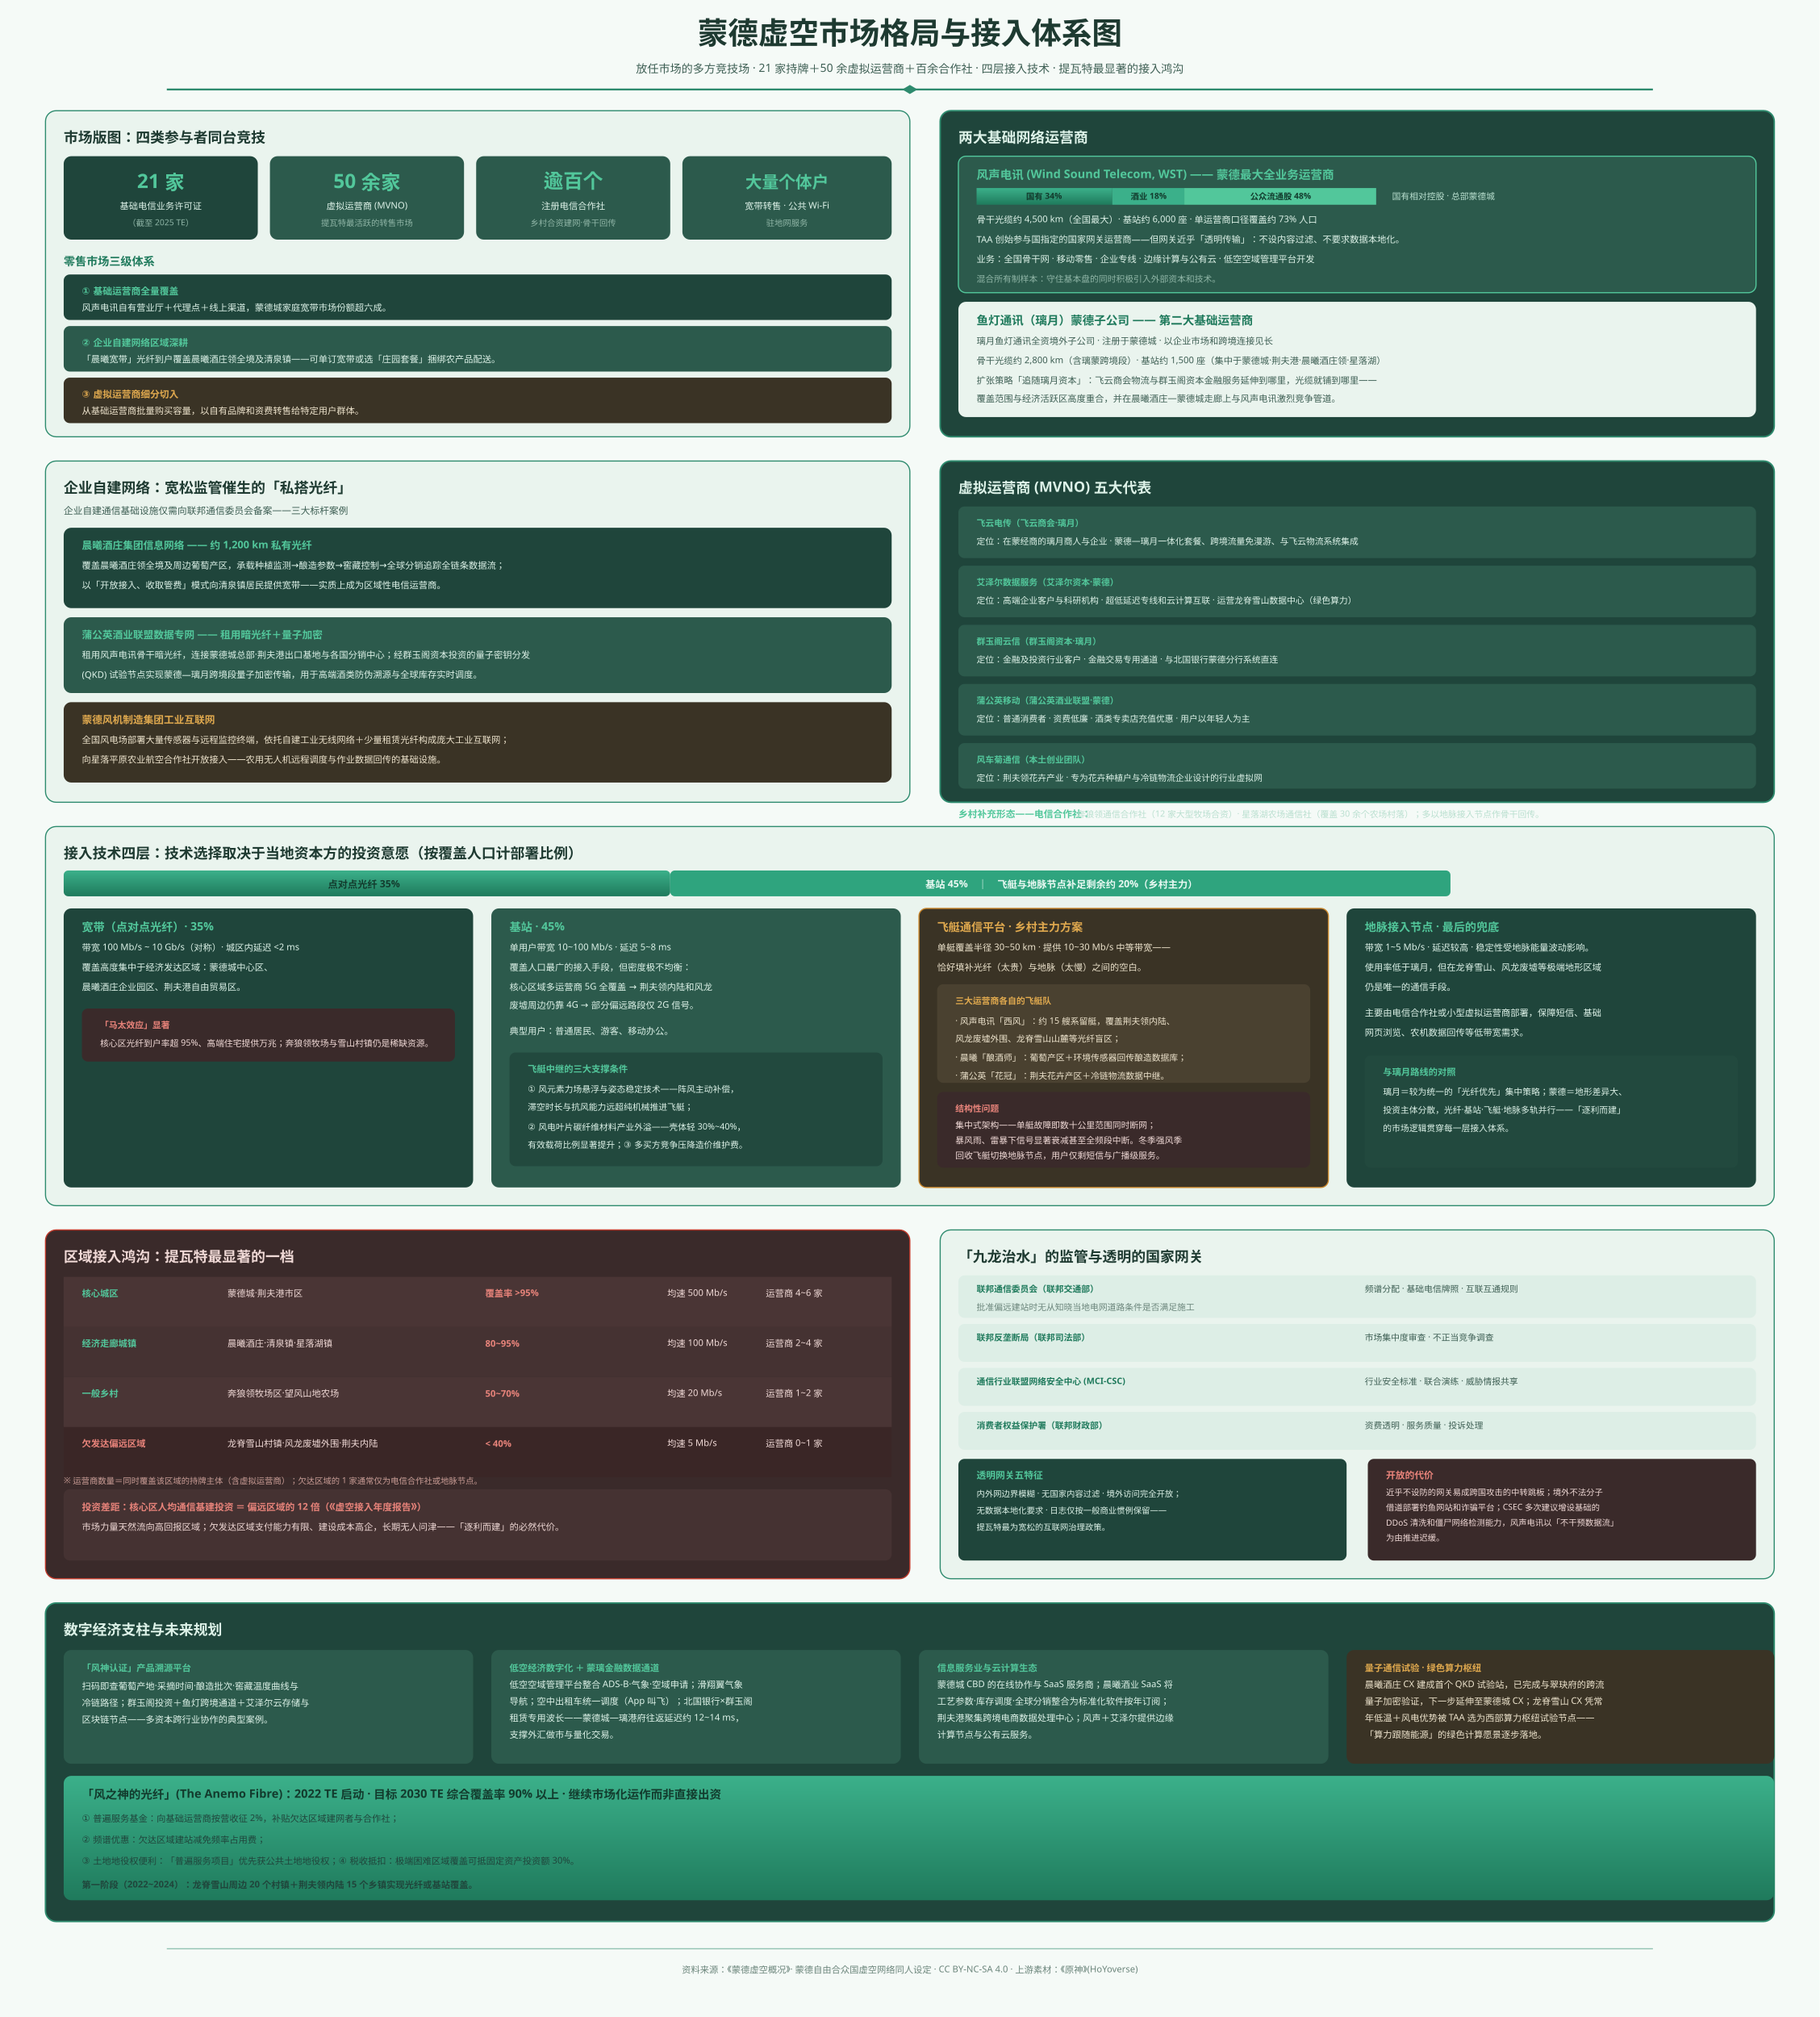
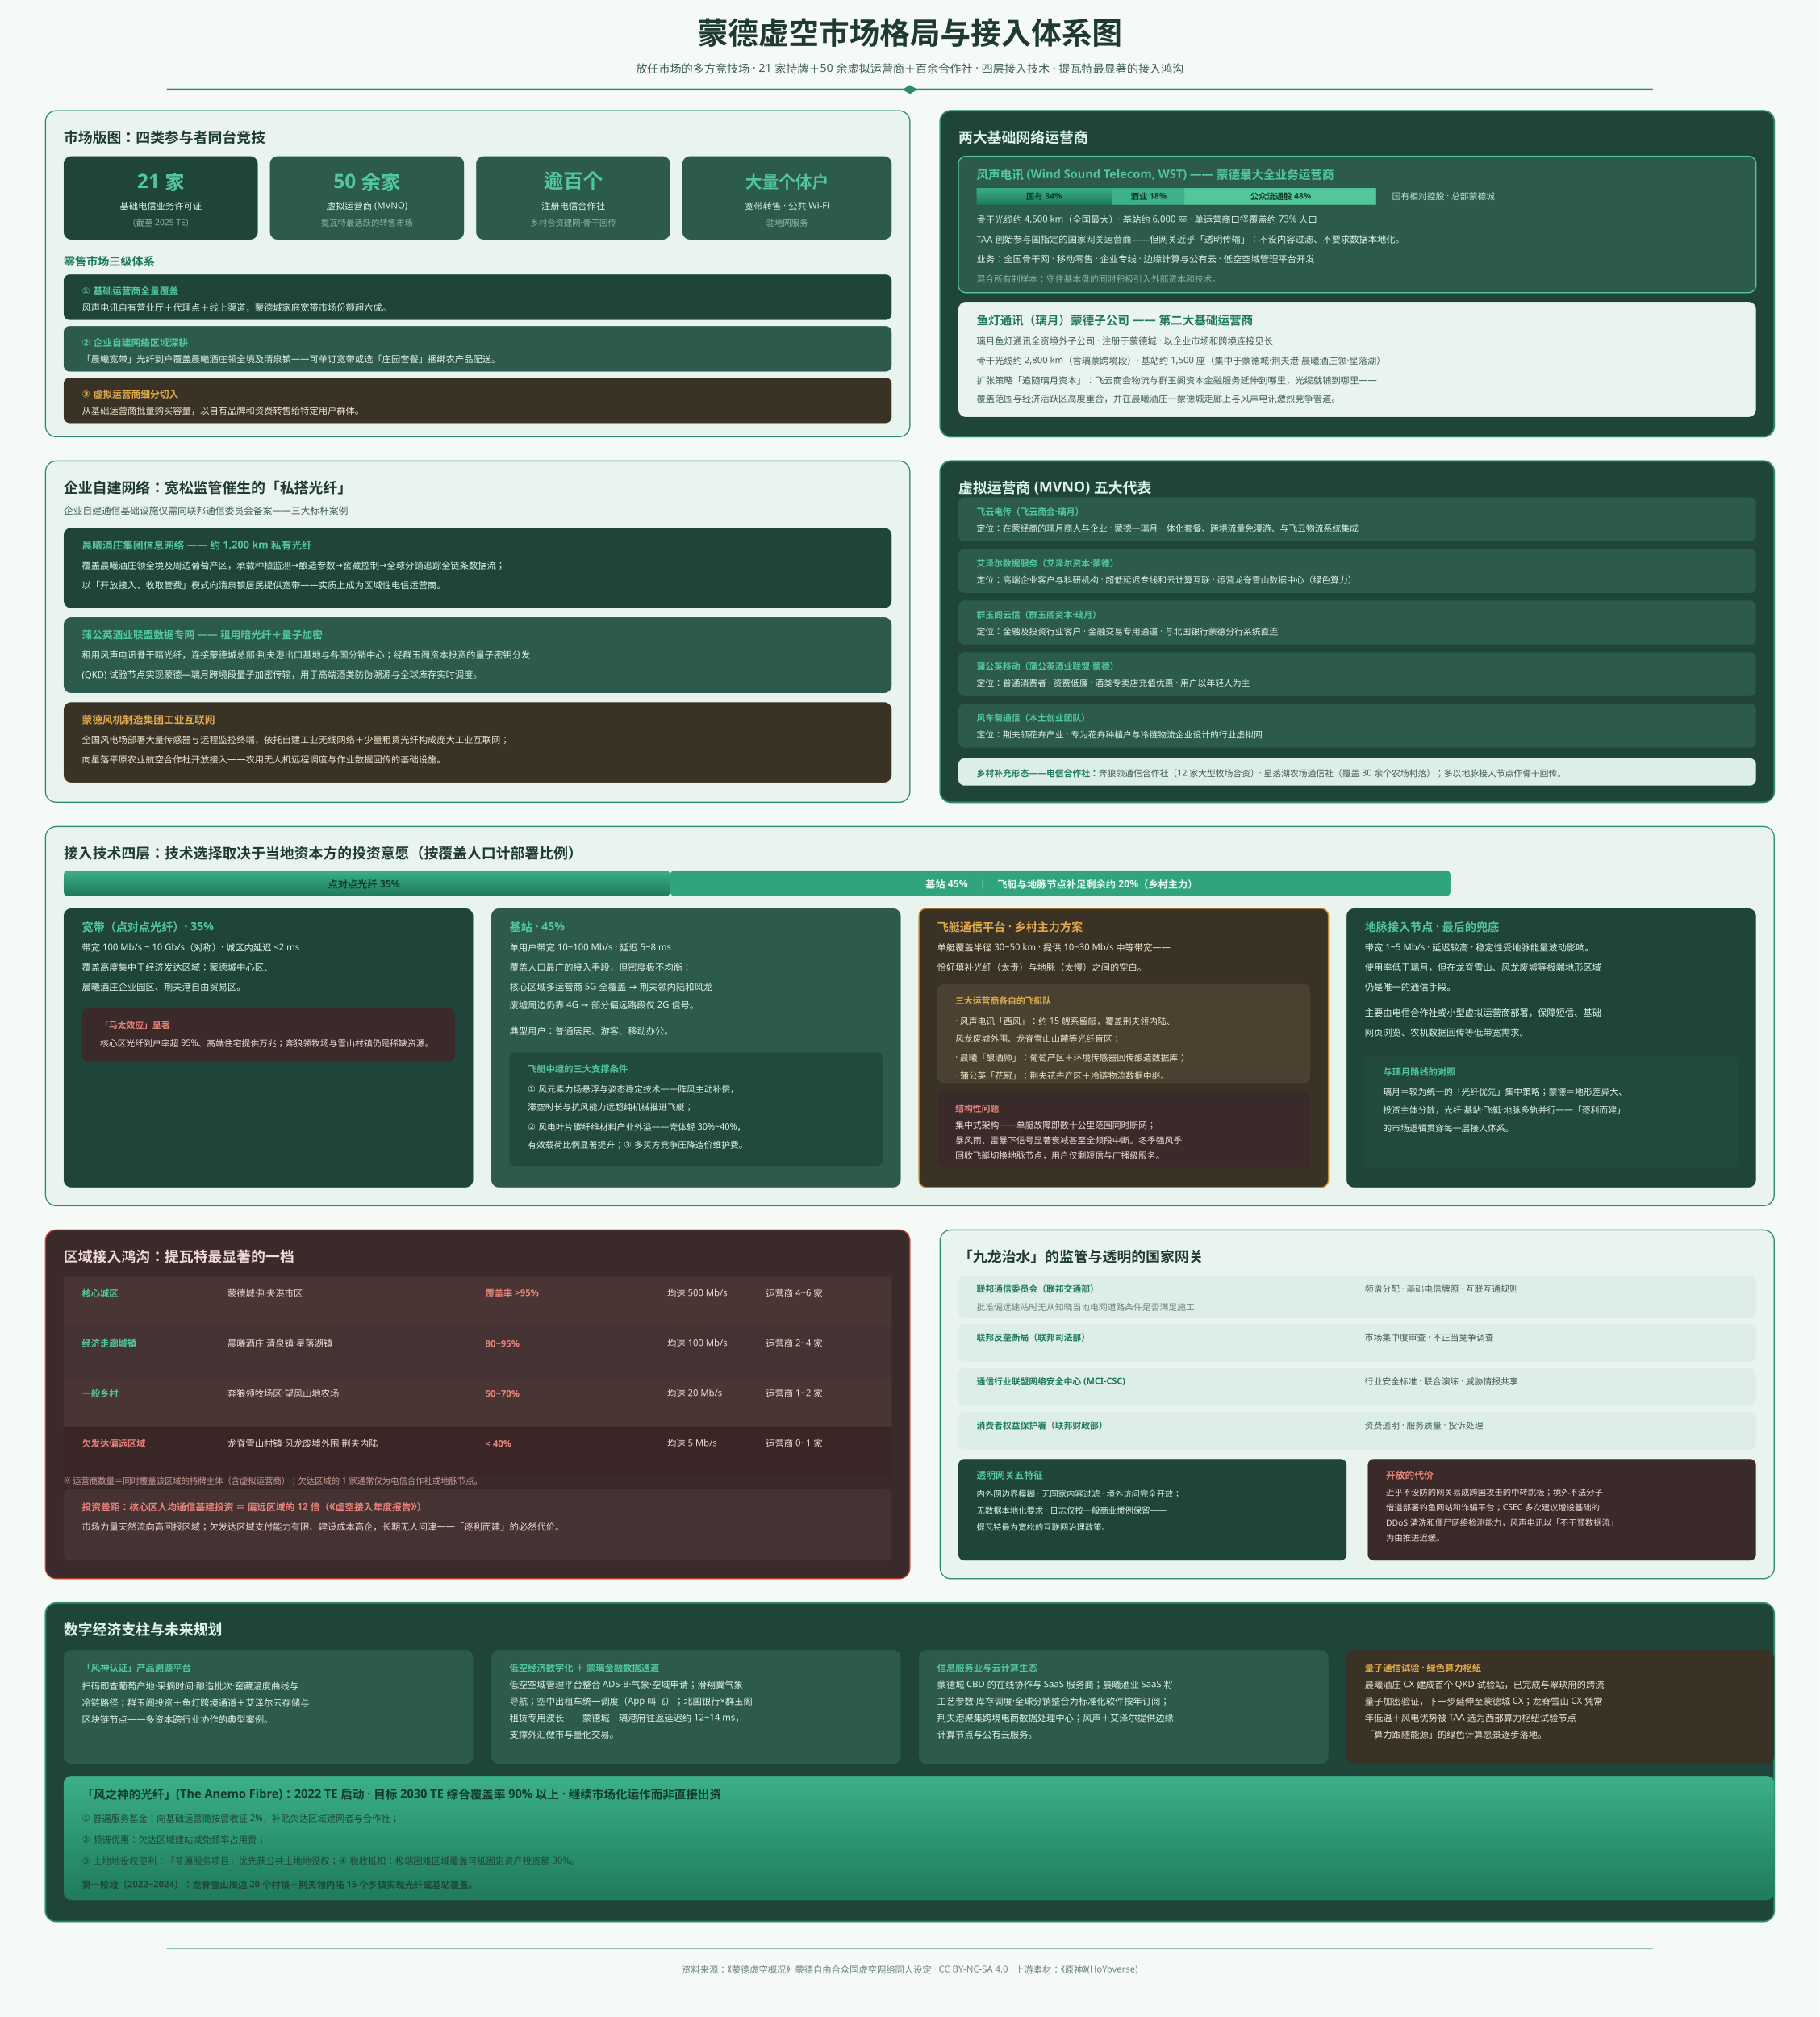
<svg xmlns="http://www.w3.org/2000/svg" viewBox="0 0 2400 2660" font-family="'Microsoft YaHei','PingFang SC','Noto Sans SC',sans-serif">
  <defs>
    <linearGradient id="anemoTop" x1="0" y1="0" x2="0" y2="1">
      <stop offset="0" stop-color="#3BB08A" />
      <stop offset="1" stop-color="#1F7A5C" />
    </linearGradient>
    <marker id="arrowAmber" viewBox="0 0 10 10" refX="9" refY="5" markerWidth="7" markerHeight="7" orient="auto-start-reverse">
      <path d="M 0 1 L 9 5 L 0 9 Z" fill="#C9862B" />
    </marker>
  </defs>
  <rect width="2400" height="2660" fill="#F5FAF7" />
  <text x="1200" y="58" text-anchor="middle" font-size="40" font-weight="700" fill="#1E3A31">蒙德虚空市场格局与接入体系图</text>
  <text x="1200" y="96" text-anchor="middle" font-size="15" fill="#3E5F54">放任市场的多方竞技场 · 21 家持牌＋50 余虚拟运营商＋百余合作社 · 四层接入技术 · 提瓦特最显著的接入鸿沟</text>
  <line x1="220" y1="118" x2="2180" y2="118" stroke="#2E8B6E" stroke-width="2.5" />
  <polygon points="1200,112 1210,118 1200,124 1190,118" fill="#2E8B6E" />
  <g>
    <rect x="60" y="146" width="1140" height="430" rx="14" fill="#EAF4EE" stroke="#2E8B6E" stroke-width="1.5" />
    <text x="84" y="188" font-size="19" font-weight="700" fill="#1E3A31">市场版图：四类参与者同台竞技</text>
    <rect x="84" y="206" width="256" height="110" rx="10" fill="#1F453B" />
    <text x="212" y="248" text-anchor="middle" font-size="26" font-weight="700" fill="#52C79B">21 家</text>
    <text x="212" y="276" text-anchor="middle" font-size="12" fill="#DDF2E8">基础电信业务许可证</text>
    <text x="212" y="298" text-anchor="middle" font-size="11" fill="#8FB5A6">（截至 2025 TE）</text>
    <rect x="356" y="206" width="256" height="110" rx="10" fill="#2C5A4C" />
    <text x="484" y="248" text-anchor="middle" font-size="26" font-weight="700" fill="#52C79B">50 余家</text>
    <text x="484" y="276" text-anchor="middle" font-size="12" fill="#DDF2E8">虚拟运营商 (MVNO)</text>
    <text x="484" y="298" text-anchor="middle" font-size="11" fill="#8FB5A6">提瓦特最活跃的转售市场</text>
    <rect x="628" y="206" width="256" height="110" rx="10" fill="#2C5A4C" />
    <text x="756" y="248" text-anchor="middle" font-size="26" font-weight="700" fill="#52C79B">逾百个</text>
    <text x="756" y="276" text-anchor="middle" font-size="12" fill="#DDF2E8">注册电信合作社</text>
    <text x="756" y="298" text-anchor="middle" font-size="11" fill="#8FB5A6">乡村合资建网·骨干回传</text>
    <rect x="900" y="206" width="276" height="110" rx="10" fill="#2C5A4C" />
    <text x="1038" y="248" text-anchor="middle" font-size="22" font-weight="700" fill="#52C79B">大量个体户</text>
    <text x="1038" y="276" text-anchor="middle" font-size="12" fill="#DDF2E8">宽带转售 · 公共 Wi-Fi</text>
    <text x="1038" y="298" text-anchor="middle" font-size="11" fill="#8FB5A6">驻地网服务</text>
    <text x="84" y="350" font-size="15" font-weight="700" fill="#1F7A5C">零售市场三级体系</text>
    <rect x="84" y="362" width="1092" height="60" rx="8" fill="#1F453B" />
    <text x="108" y="388" font-size="12.5" font-weight="700" fill="#52C79B">① 基础运营商全量覆盖</text>
    <text x="108" y="410" font-size="12" fill="#DDF2E8">风声电讯自有营业厅＋代理点＋线上渠道，蒙德城家庭宽带市场份额超六成。</text>
    <rect x="84" y="430" width="1092" height="60" rx="8" fill="#2C5A4C" />
    <text x="108" y="456" font-size="12.5" font-weight="700" fill="#52C79B">② 企业自建网络区域深耕</text>
    <text x="108" y="478" font-size="12" fill="#DDF2E8">「晨曦宽带」光纤到户覆盖晨曦酒庄领全境及清泉镇——可单订宽带或选「庄园套餐」捆绑农产品配送。</text>
    <rect x="84" y="498" width="1092" height="60" rx="8" fill="#3A3325" />
    <text x="108" y="524" font-size="12.5" font-weight="700" fill="#E0A94E">③ 虚拟运营商细分切入</text>
    <text x="108" y="546" font-size="12" fill="#EDE3CC">从基础运营商批量购买容量，以自有品牌和资费转售给特定用户群体。</text>
  </g>
  <g>
    <rect x="1240" y="146" width="1100" height="430" rx="14" fill="#1F453B" stroke="#2E8B6E" stroke-width="2" />
    <text x="1264" y="188" font-size="19" font-weight="700" fill="#DDF2E8">两大基础网络运营商</text>
    <rect x="1264" y="206" width="1052" height="180" rx="10" fill="#2C5A4C" stroke="#52C79B" stroke-width="1.5" />
    <text x="1288" y="236" font-size="15.5" font-weight="700" fill="#52C79B">风声电讯 (Wind Sound Telecom, WST) —— 蒙德最大全业务运营商</text>
    <rect x="1288" y="248" width="179" height="22" fill="url(#anemoTop)" />
    <rect x="1467" y="248" width="95" height="22" fill="#3BB08A" />
    <rect x="1562" y="248" width="253" height="22" fill="#52C79B" />
    <text x="1377" y="263" text-anchor="middle" font-size="11" font-weight="700" fill="#123B2D">国有 34%</text>
    <text x="1515" y="263" text-anchor="middle" font-size="11" font-weight="700" fill="#123B2D">酒业 18%</text>
    <text x="1689" y="263" text-anchor="middle" font-size="11" font-weight="700" fill="#123B2D">公众流通股 48%</text>
    <text x="1836" y="263" font-size="11.5" fill="#B9DFCF">国有相对控股 · 总部蒙德城</text>
    <text x="1288" y="294" font-size="12" fill="#DDF2E8">骨干光缆约 4,500 km（全国最大）· 基站约 6,000 座 · 单运营商口径覆盖约 73% 人口</text>
    <text x="1288" y="320" font-size="12" fill="#DDF2E8">TAA 创始参与国指定的国家网关运营商——但网关近乎「透明传输」：不设内容过滤、不要求数据本地化。</text>
    <text x="1288" y="346" font-size="12" fill="#DDF2E8">业务：全国骨干网 · 移动零售 · 企业专线 · 边缘计算与公有云 · 低空空域管理平台开发</text>
    <text x="1288" y="372" font-size="11.5" fill="#8FB5A6">混合所有制样本：守住基本盘的同时积极引入外部资本和技术。</text>
    <rect x="1264" y="398" width="1052" height="152" rx="10" fill="#EAF4EE" />
    <text x="1288" y="428" font-size="15.5" font-weight="700" fill="#1F7A5C">鱼灯通讯（璃月）蒙德子公司 —— 第二大基础运营商</text>
    <text x="1288" y="454" font-size="12" fill="#3E5F54">璃月鱼灯通讯全资境外子公司 · 注册于蒙德城 · 以企业市场和跨境连接见长</text>
    <text x="1288" y="480" font-size="12" fill="#3E5F54">骨干光缆约 2,800 km（含璃蒙跨境段）· 基站约 1,500 座（集中于蒙德城·荆夫港·晨曦酒庄领·星落湖）</text>
    <text x="1288" y="506" font-size="12" fill="#3E5F54">扩张策略「追随璃月资本」：飞云商会物流与群玉阁资本金融服务延伸到哪里，光缆就铺到哪里——</text>
    <text x="1288" y="530" font-size="12" fill="#3E5F54">覆盖范围与经济活跃区高度重合，并在晨曦酒庄—蒙德城走廊上与风声电讯激烈竞争管道。</text>
  </g>
  <g>
    <rect x="60" y="608" width="1140" height="450" rx="14" fill="#EAF4EE" stroke="#2E8B6E" stroke-width="1.5" />
    <text x="84" y="650" font-size="19" font-weight="700" fill="#1E3A31">企业自建网络：宽松监管催生的「私搭光纤」</text>
    <text x="84" y="678" font-size="12.5" fill="#3E5F54">企业自建通信基础设施仅需向联邦通信委员会备案——三大标杆案例</text>
    <rect x="84" y="696" width="1092" height="106" rx="10" fill="#1F453B" />
    <text x="108" y="724" font-size="13.5" font-weight="700" fill="#52C79B">晨曦酒庄集团信息网络 —— 约 1,200 km 私有光纤</text>
    <text x="108" y="750" font-size="12" fill="#DDF2E8">覆盖晨曦酒庄领全境及周边葡萄产区，承载种植监测→酿造参数→窖藏控制→全球分销追踪全链条数据流；</text>
    <text x="108" y="776" font-size="12" fill="#DDF2E8">以「开放接入、收取管费」模式向清泉镇居民提供宽带——实质上成为区域性电信运营商。</text>
    <rect x="84" y="814" width="1092" height="100 " rx="10" fill="#2C5A4C" />
    <text x="108" y="842" font-size="13.5" font-weight="700" fill="#52C79B">蒲公英酒业联盟数据专网 —— 租用暗光纤＋量子加密</text>
    <text x="108" y="868" font-size="12" fill="#DDF2E8">租用风声电讯骨干暗光纤，连接蒙德城总部·荆夫港出口基地与各国分销中心；经群玉阁资本投资的量子密钥分发</text>
    <text x="108" y="894" font-size="12" fill="#DDF2E8">(QKD) 试验节点实现蒙德—璃月跨境段量子加密传输，用于高端酒类防伪溯源与全球库存实时调度。</text>
    <rect x="84" y="926" width="1092" height="106" rx="10" fill="#3A3325" />
    <text x="108" y="954" font-size="13.5" font-weight="700" fill="#E0A94E">蒙德风机制造集团工业互联网</text>
    <text x="108" y="980" font-size="12" fill="#EDE3CC">全国风电场部署大量传感器与远程监控终端，依托自建工业无线网络＋少量租赁光纤构成庞大工业互联网；</text>
    <text x="108" y="1006" font-size="12" fill="#EDE3CC">向星落平原农业航空合作社开放接入——农用无人机远程调度与作业数据回传的基础设施。</text>
  </g>
  <g>
    <rect x="1240" y="608" width="1100" height="450" rx="14" fill="#1F453B" stroke="#2E8B6E" stroke-width="2" />
    <text x="1264" y="650" font-size="19" font-weight="700" fill="#DDF2E8">虚拟运营商 (MVNO) 五大代表</text>
    <g font-size="11.5">
-       <rect x="1264" y="668" width="1052" height="68 " rx="8" fill="#2C5A4C" />
-       <text x="1288" y="694" font-weight="700" fill="#52C79B">飞云电传（飞云商会·璃月）</text>
-       <text x="1288" y="718" fill="#DDF2E8">定位：在蒙经商的璃月商人与企业 · 蒙德—璃月一体化套餐、跨境流量免漫游、与飞云物流系统集成</text>
-       <rect x="1264" y="746" width="1052" height="68" rx="8" fill="#2C5A4C" />
-       <text x="1288" y="772" font-weight="700" fill="#52C79B">艾泽尔数据服务（艾泽尔资本·蒙德）</text>
-       <text x="1288" y="796" fill="#DDF2E8">定位：高端企业客户与科研机构 · 超低延迟专线和云计算互联 · 运营龙脊雪山数据中心（绿色算力）</text>
-       <rect x="1264" y="824" width="1052" height="68" rx="8" fill="#2C5A4C" />
-       <text x="1288" y="850" font-weight="700" fill="#52C79B">群玉阁云信（群玉阁资本·璃月）</text>
-       <text x="1288" y="874" fill="#DDF2E8">定位：金融及投资行业客户 · 金融交易专用通道 · 与北国银行蒙德分行系统直连</text>
-       <rect x="1264" y="902" width="1052" height="68" rx="8" fill="#2C5A4C" />
-       <text x="1288" y="928" font-weight="700" fill="#52C79B">蒲公英移动（蒲公英酒业联盟·蒙德）</text>
-       <text x="1288" y="952" fill="#DDF2E8">定位：普通消费者 · 资费低廉 · 酒类专卖店充值优惠 · 用户以年轻人为主</text>
-       <rect x="1264" y="980" width="1052" height="60" rx="8" fill="#2C5A4C" />
-       <text x="1288" y="1006" font-weight="700" fill="#52C79B">风车菊通信（本土创业团队）</text>
-       <text x="1288" y="1030" fill="#DDF2E8">定位：荆夫领花卉产业 · 专为花卉种植户与冷链物流企业设计的行业虚拟网</text>
-     </g>
-     <rect x="1264" y="1048" width="1052" height="10" fill="none" />
-     <text x="1264" y="1078" font-size="12.5" font-weight="700" fill="#52C79B">乡村补充形态——电信合作社：</text>
-     <text x="1420" y="1078" font-size="11.5" fill="#B9DFCF">奔狼领通信合作社（12 家大型牧场合资）· 星落湖农场通信社（覆盖 30 余个农场村落）；多以地脉接入节点作骨干回传。</text>
+       <rect x="1264" y="656" width="1052" height="58" rx="8" fill="#2C5A4C" />
+       <text x="1288" y="679" font-weight="700" fill="#52C79B">飞云电传（飞云商会·璃月）</text>
+       <text x="1288" y="701" fill="#DDF2E8">定位：在蒙经商的璃月商人与企业 · 蒙德—璃月一体化套餐、跨境流量免漫游、与飞云物流系统集成</text>
+       <rect x="1264" y="724" width="1052" height="58" rx="8" fill="#2C5A4C" />
+       <text x="1288" y="747" font-weight="700" fill="#52C79B">艾泽尔数据服务（艾泽尔资本·蒙德）</text>
+       <text x="1288" y="769" fill="#DDF2E8">定位：高端企业客户与科研机构 · 超低延迟专线和云计算互联 · 运营龙脊雪山数据中心（绿色算力）</text>
+       <rect x="1264" y="792" width="1052" height="58" rx="8" fill="#2C5A4C" />
+       <text x="1288" y="815" font-weight="700" fill="#52C79B">群玉阁云信（群玉阁资本·璃月）</text>
+       <text x="1288" y="837" fill="#DDF2E8">定位：金融及投资行业客户 · 金融交易专用通道 · 与北国银行蒙德分行系统直连</text>
+       <rect x="1264" y="860" width="1052" height="58" rx="8" fill="#2C5A4C" />
+       <text x="1288" y="883" font-weight="700" fill="#52C79B">蒲公英移动（蒲公英酒业联盟·蒙德）</text>
+       <text x="1288" y="905" fill="#DDF2E8">定位：普通消费者 · 资费低廉 · 酒类专卖店充值优惠 · 用户以年轻人为主</text>
+       <rect x="1264" y="928" width="1052" height="58" rx="8" fill="#2C5A4C" />
+       <text x="1288" y="951" font-weight="700" fill="#52C79B">风车菊通信（本土创业团队）</text>
+       <text x="1288" y="973" fill="#DDF2E8">定位：荆夫领花卉产业 · 专为花卉种植户与冷链物流企业设计的行业虚拟网</text>
+     </g>
+     <rect x="1264" y="1000" width="1052" height="36" rx="8" fill="#DDEEE6" />
+     <text x="1288" y="1024" font-size="11.5" fill="#3E5F54">
+       <tspan font-weight="700" fill="#1F7A5C">乡村补充形态——电信合作社：</tspan>奔狼领通信合作社（12 家大型牧场合资）· 星落湖农场通信社（覆盖 30 余个农场村落）；多以地脉接入节点作骨干回传。</text>
  </g>
  <g>
    <rect x="60" y="1090" width="2280" height="500" rx="14" fill="#EAF4EE" stroke="#2E8B6E" stroke-width="1.5" />
    <text x="84" y="1132" font-size="19" font-weight="700" fill="#1E3A31">接入技术四层：技术选择取决于当地资本方的投资意愿（按覆盖人口计部署比例）</text>
    <rect x="84" y="1148" width="800" height="34" rx="6" fill="url(#anemoTop)" />
    <rect x="884" y="1148" width="1029" height="34" rx="6" fill="#2FA47E" />
    <text x="480" y="1171" text-anchor="middle" font-size="13" font-weight="700" fill="#123B2D">点对点光纤 35%</text>
    <text x="1400" y="1171" text-anchor="middle" font-size="13" font-weight="700" fill="#EAF9F3">基站 45%　｜　飞艇与地脉节点补足剩余约 20%（乡村主力）</text>
    <rect x="84" y="1198" width="540" height="368" rx="10" fill="#1F453B" />
    <text x="108" y="1228" font-size="15" font-weight="700" fill="#52C79B">宽带（点对点光纤）· 35%</text>
    <text x="108" y="1254" font-size="12" fill="#DDF2E8">带宽 100 Mb/s ~ 10 Gb/s（对称）· 城区内延迟 &lt;2 ms</text>
    <text x="108" y="1280" font-size="12" fill="#DDF2E8">覆盖高度集中于经济发达区域：蒙德城中心区、</text>
    <text x="108" y="1306" font-size="12" fill="#DDF2E8">晨曦酒庄企业园区、荆夫港自由贸易区。</text>
    <rect x="108" y="1330" width="492" height="70 " rx="8" fill="#3A2A2A" />
    <text x="132" y="1356" font-size="11.5" font-weight="700" fill="#E8837A">「马太效应」显著</text>
    <text x="132" y="1380" font-size="11.5" fill="#F0D9D6">核心区光纤到户率超 95%、高端住宅提供万兆；奔狼领牧场与雪山村镇仍是稀缺资源。</text>
    <rect x="648" y="1198" width="540" height="368" rx="10" fill="#2C5A4C" />
    <text x="672" y="1228" font-size="15" font-weight="700" fill="#52C79B">基站 · 45%</text>
    <text x="672" y="1254" font-size="12" fill="#DDF2E8">单用户带宽 10~100 Mb/s · 延迟 5~8 ms</text>
    <text x="672" y="1280" font-size="12" fill="#DDF2E8">覆盖人口最广的接入手段，但密度极不均衡：</text>
    <text x="672" y="1306" font-size="12" fill="#DDF2E8">核心区域多运营商 5G 全覆盖 → 荆夫领内陆和风龙</text>
    <text x="672" y="1330" font-size="12" fill="#DDF2E8">废墟周边仍靠 4G → 部分偏远路段仅 2G 信号。</text>
    <text x="672" y="1364" font-size="12" fill="#DDF2E8">典型用户：普通居民、游客、移动办公。</text>
    <rect x="672" y="1388" width="492" height="150" rx="8" fill="#22493E" />
    <text x="696" y="1414" font-size="12" font-weight="700" fill="#52C79B">飞艇中继的三大支撑条件</text>
    <text x="696" y="1440" font-size="11.5" fill="#DDF2E8">① 风元素力场悬浮与姿态稳定技术——阵风主动补偿，</text>
    <text x="696" y="1464" font-size="11.5" fill="#DDF2E8">　 滞空时长与抗风能力远超纯机械推进飞艇；</text>
    <text x="696" y="1490" font-size="11.5" fill="#DDF2E8">② 风电叶片碳纤维材料产业外溢——壳体轻 30%~40%，</text>
    <text x="696" y="1514" font-size="11.5" fill="#DDF2E8">　 有效载荷比例显著提升；③ 多买方竞争压降造价维护费。</text>
    <rect x="1212" y="1198" width="540" height="368" rx="10" fill="#3A3325" stroke="#C9862B" stroke-width="1.5" />
    <text x="1236" y="1228" font-size="15" font-weight="700" fill="#E0A94E">飞艇通信平台 · 乡村主力方案</text>
    <text x="1236" y="1254" font-size="12" fill="#EDE3CC">单艇覆盖半径 30~50 km · 提供 10~30 Mb/s 中等带宽——</text>
    <text x="1236" y="1280" font-size="12" fill="#EDE3CC">恰好填补光纤（太贵）与地脉（太慢）之间的空白。</text>
    <rect x="1236" y="1298" width="492 " height="130" rx="8" fill="#4A4130" />
    <text x="1260" y="1324" font-size="11.5" font-weight="700" fill="#E0A94E">三大运营商各自的飞艇队</text>
    <text x="1260" y="1350" font-size="11.5" fill="#EDE3CC">· 风声电讯「西风」：约 15 艘系留艇，覆盖荆夫领内陆、</text>
    <text x="1260" y="1374" font-size="11.5" fill="#EDE3CC">　 风龙废墟外围、龙脊雪山山麓等光纤盲区；</text>
    <text x="1260" y="1398" font-size="11.5" fill="#EDE3CC">· 晨曦「酿酒师」：葡萄产区＋环境传感器回传酿造数据库；</text>
    <text x="1260" y="1422" font-size="11.5" fill="#EDE3CC">· 蒲公英「花冠」：荆夫花卉产区＋冷链物流数据中继。</text>
    <rect x="1236" y="1440" width="492" height="100" rx="8" fill="#3A2A2A" />
    <text x="1260" y="1466" font-size="11.5" font-weight="700" fill="#E8837A">结构性问题</text>
    <text x="1260" y="1488" font-size="11.5" fill="#F0D9D6">集中式架构——单艇故障即数十公里范围同时断网；</text>
    <text x="1260" y="1508" font-size="11.5" fill="#F0D9D6">暴风雨、雷暴下信号显著衰减甚至全频段中断。冬季强风季</text>
    <text x="1260" y="1528" font-size="11.5" fill="#F0D9D6">回收飞艇切换地脉节点，用户仅剩短信与广播级服务。</text>
    <rect x="1776" y="1198" width="540" height="368" rx="10" fill="#1F453B" />
    <text x="1800" y="1228" font-size="15" font-weight="700" fill="#52C79B">地脉接入节点 · 最后的兜底</text>
    <text x="1800" y="1254" font-size="12" fill="#DDF2E8">带宽 1~5 Mb/s · 延迟较高 · 稳定性受地脉能量波动影响。</text>
    <text x="1800" y="1280" font-size="12" fill="#DDF2E8">使用率低于璃月，但在龙脊雪山、风龙废墟等极端地形区域</text>
    <text x="1800" y="1306" font-size="12" fill="#DDF2E8">仍是唯一的通信手段。</text>
    <text x="1800" y="1340" font-size="12" fill="#DDF2E8">主要由电信合作社或小型虚拟运营商部署，保障短信、基础</text>
    <text x="1800" y="1366" font-size="12" fill="#DDF2E8">网页浏览、农机数据回传等低带宽需求。</text>
    <rect x="1800" y="1392" width="492" height="148" rx="8" fill="#22493E" />
    <text x="1824" y="1418" font-size="12" font-weight="700" fill="#52C79B">与璃月路线的对照</text>
    <text x="1824" y="1444" font-size="11.5" fill="#DDF2E8">璃月＝较为统一的「光纤优先」集中策略；蒙德＝地形差异大、</text>
    <text x="1824" y="1468" font-size="11.5" fill="#DDF2E8">投资主体分散，光纤·基站·飞艇·地脉多轨并行——「逐利而建」</text>
    <text x="1824" y="1492" font-size="11.5" fill="#DDF2E8">的市场逻辑贯穿每一层接入体系。</text>
  </g>
  <g>
    <rect x="60" y="1622" width="1140" height="460" rx="14" fill="#3A2A2A" stroke="#C0392B" stroke-width="1.5" />
    <text x="84" y="1664" font-size="19" font-weight="700" fill="#F0D9D6">区域接入鸿沟：提瓦特最显著的一档</text>
    <g font-size="12">
      <rect x="84" y="1684" width="1092" height="66" fill="#4A3535" />
      <text x="108" y="1710" font-weight="700" fill="#52C79B">核心城区</text>
      <text x="300" y="1710" fill="#F0D9D6">蒙德城·荆夫港市区</text>
      <text x="640" y="1710" font-weight="700" fill="#E8837A">覆盖率 &gt;95%</text>
      <text x="880" y="1710" fill="#F0D9D6">均速 500 Mb/s</text>
      <text x="1010" y="1710" fill="#F0D9D6">运营商 4~6 家</text>
      <rect x="84" y="1750" width="1092" height="66" fill="#453232" />
      <text x="108" y="1776" font-weight="700" fill="#52C79B">经济走廊城镇</text>
      <text x="300" y="1776" fill="#F0D9D6">晨曦酒庄·清泉镇·星落湖镇</text>
      <text x="640" y="1776" font-weight="700" fill="#E8837A">80~95%</text>
      <text x="880" y="1776" fill="#F0D9D6">均速 100 Mb/s</text>
      <text x="1010" y="1776" fill="#F0D9D6">运营商 2~4 家</text>
      <rect x="84" y="1816" width="1092" height="66" fill="#4A3535" />
      <text x="108" y="1842" font-weight="700" fill="#52C79B">一般乡村</text>
      <text x="300" y="1842" fill="#F0D9D6">奔狼领牧场区·望风山地农场</text>
      <text x="640" y="1842" font-weight="700" fill="#E8837A">50~70%</text>
      <text x="880" y="1842" fill="#F0D9D6">均速 20 Mb/s</text>
      <text x="1010" y="1842" fill="#F0D9D6">运营商 1~2 家</text>
      <rect x="84" y="1882" width="1092" height="66" fill="#3A2626" />
      <text x="108" y="1908" font-weight="700" fill="#E8837A">欠发达偏远区域</text>
      <text x="300" y="1908" fill="#F0D9D6">龙脊雪山村镇·风龙废墟外围·荆夫内陆</text>
      <text x="640" y="1908" font-weight="700" fill="#E8837A">&lt; 40%</text>
      <text x="880" y="1908" fill="#F0D9D6">均速 5 Mb/s</text>
      <text x="1010" y="1908" fill="#F0D9D6">运营商 0~1 家</text>
    </g>
    <text x="84" y="1956" font-size="11" fill="#C99B94">※ 运营商数量＝同时覆盖该区域的持牌主体（含虚拟运营商）；欠达区域的 1 家通常仅为电信合作社或地脉节点。</text>
    <rect x="84" y="1964" width="1092" height="94" rx="8" fill="#453232" />
    <text x="108" y="1992" font-size="12.5" font-weight="700" fill="#E8837A">投资差距：核心区人均通信基建投资 ＝ 偏远区域的 12 倍（《虚空接入年度报告》）</text>
    <text x="108" y="2018" font-size="12" fill="#F0D9D6">市场力量天然流向高回报区域；欠发达区域支付能力有限、建设成本高企，长期无人问津——「逐利而建」的必然代价。</text>
  </g>
  <g>
    <rect x="1240" y="1622" width="1100" height="460" rx="14" fill="#EAF4EE" stroke="#2E8B6E" stroke-width="1.5" />
    <text x="1264" y="1664" font-size="19" font-weight="700" fill="#1E3A31">「九龙治水」的监管与透明的国家网关</text>
    <g font-size="11.5">
      <rect x="1264" y="1682" width="1052" height="56 " rx="8" fill="#DDEEE6" />
      <text x="1288" y="1704" font-weight="700" fill="#1F7A5C">联邦通信委员会（联邦交通部）</text>
      <text x="1800" y="1704" fill="#3E5F54">频谱分配 · 基础电信牌照 · 互联互通规则</text>
      <text x="1288" y="1728" fill="#6B857B">批准偏远建站时无从知晓当地电网道路条件是否满足施工</text>
      <rect x="1264" y="1746" width="1052" height="50" rx="8" fill="#DDEEE6" />
      <text x="1288" y="1768" font-weight="700" fill="#1F7A5C">联邦反垄断局（联邦司法部）</text>
      <text x="1800" y="1768" fill="#3E5F54">市场集中度审查 · 不正当竞争调查</text>
      <rect x="1264" y="1804" width="1052" height="50" rx="8" fill="#DDEEE6" />
      <text x="1288" y="1826" font-weight="700" fill="#1F7A5C">通信行业联盟网络安全中心 (MCI-CSC)</text>
      <text x="1800" y="1826" fill="#3E5F54">行业安全标准 · 联合演练 · 威胁情报共享</text>
      <rect x="1264" y="1862" width="1052" height="50" rx="8" fill="#DDEEE6" />
      <text x="1288" y="1884" font-weight="700" fill="#1F7A5C">消费者权益保护署（联邦财政部）</text>
      <text x="1800" y="1884" fill="#3E5F54">资费透明 · 服务质量 · 投诉处理</text>
    </g>
    <rect x="1264" y="1924" width="512" height="134" rx="8" fill="#1F453B" />
    <text x="1288" y="1950" font-size="12.5" font-weight="700" fill="#52C79B">透明网关五特征</text>
    <text x="1288" y="1974" font-size="11" fill="#DDF2E8">内外网边界模糊 · 无国家内容过滤 · 境外访问完全开放；</text>
    <text x="1288" y="1996" font-size="11" fill="#DDF2E8">无数据本地化要求 · 日志仅按一般商业惯例保留——</text>
    <text x="1288" y="2018" font-size="11" fill="#DDF2E8">提瓦特最为宽松的互联网治理政策。</text>
    <rect x="1804" y="1924" width="512" height="134" rx="8" fill="#3A2A2A" />
    <text x="1828" y="1950" font-size="12.5" font-weight="700" fill="#E8837A">开放的代价</text>
    <text x="1828" y="1972" font-size="11" fill="#F0D9D6">近乎不设防的网关易成跨国攻击的中转跳板；境外不法分子</text>
    <text x="1828" y="1992" font-size="11" fill="#F0D9D6">借道部署钓鱼网站和诈骗平台；CSEC 多次建议增设基础的</text>
    <text x="1828" y="2012" font-size="11" fill="#F0D9D6">DDoS 清洗和僵尸网络检测能力，风声电讯以「不干预数据流」</text>
    <text x="1828" y="2032" font-size="11" fill="#F0D9D6">为由推进迟缓。</text>
  </g>
  <g>
    <rect x="60" y="2114" width="2280" height="420" rx="14" fill="#1F453B" stroke="#2E8B6E" stroke-width="2" />
    <text x="84" y="2156" font-size="19" font-weight="700" fill="#DDF2E8">数字经济支柱与未来规划</text>
    <g font-size="12">
      <rect x="84" y="2176" width="540" height="150" rx="10" fill="#2C5A4C" />
      <text x="108" y="2204" font-weight="700" fill="#52C79B">「风神认证」产品溯源平台</text>
      <text x="108" y="2228" fill="#DDF2E8">扫码即查葡萄产地·采摘时间·酿造批次·窖藏温度曲线与</text>
      <text x="108" y="2250" fill="#DDF2E8">冷链路径；群玉阁投资＋鱼灯跨境通道＋艾泽尔云存储与</text>
      <text x="108" y="2272" fill="#DDF2E8">区块链节点——多资本跨行业协作的典型案例。</text>
      <rect x="648" y="2176" width="540" height="150" rx="10" fill="#2C5A4C" />
      <text x="672" y="2204" font-weight="700" fill="#52C79B">低空经济数字化 ＋ 蒙璃金融数据通道</text>
      <text x="672" y="2226" fill="#DDF2E8">低空空域管理平台整合 ADS-B·气象·空域申请；滑翔翼气象</text>
      <text x="672" y="2248" fill="#DDF2E8">导航；空中出租车统一调度（App 叫飞）；北国银行×群玉阁</text>
      <text x="672" y="2270" fill="#DDF2E8">租赁专用波长——蒙德城—璃港府往返延迟约 12~14 ms，</text>
      <text x="672" y="2292" fill="#DDF2E8">支撑外汇做市与量化交易。</text>
      <rect x="1212" y="2176" width="540" height="150" rx="10" fill="#2C5A4C" />
      <text x="1236" y="2204" font-weight="700" fill="#52C79B">信息服务业与云计算生态</text>
      <text x="1236" y="2226" fill="#DDF2E8">蒙德城 CBD 的在线协作与 SaaS 服务商；晨曦酒业 SaaS 将</text>
      <text x="1236" y="2248" fill="#DDF2E8">工艺参数·库存调度·全球分销整合为标准化软件按年订阅；</text>
      <text x="1236" y="2270" fill="#DDF2E8">荆夫港聚集跨境电商数据处理中心；风声＋艾泽尔提供边缘</text>
      <text x="1236" y="2292" fill="#DDF2E8">计算节点与公有云服务。</text>
      <rect x="1776" y="2176" width="564" height="150" rx="10" fill="#3A3325" />
      <text x="1800" y="2204" font-weight="700" fill="#E0A94E">量子通信试验 · 绿色算力枢纽</text>
      <text x="1800" y="2226" fill="#EDE3CC">晨曦酒庄 CX 建成首个 QKD 试验站，已完成与翠玦府的跨流</text>
      <text x="1800" y="2248" fill="#EDE3CC">量子加密验证，下一步延伸至蒙德城 CX；龙脊雪山 CX 凭常</text>
      <text x="1800" y="2270" fill="#EDE3CC">年低温＋风电优势被 TAA 选为西部算力枢纽试验节点——</text>
      <text x="1800" y="2292" fill="#EDE3CC">「算力跟随能源」的绿色计算愿景逐步落地。</text>
    </g>
    <rect x="84" y="2342" width="2256" height="164" rx="10" fill="url(#anemoTop)" />
    <text x="108" y="2372" font-size="15.5" font-weight="700" fill="#123B2D">「风之神的光纤」(The Anemo Fibre)：2022 TE 启动 · 目标 2030 TE 综合覆盖率 90% 以上 · 继续市场化运作而非直接出资</text>
    <g font-size="12" fill="#1F453B">
      <text x="108" y="2402">① 普遍服务基金：向基础运营商按营收征 2%，补贴欠达区域建网者与合作社；</text>
      <text x="108" y="2430">② 频谱优惠：欠达区域建站减免频率占用费；</text>
      <text x="108" y="2458">③ 土地地役权便利：「普遍服务项目」优先获公共土地地役权；④ 税收抵扣：极端困难区域覆盖可抵固定资产投资额 30%。</text>
      <text x="108" y="2490" font-weight="700">第一阶段（2022~2024）：龙脊雪山周边 20 个村镇＋荆夫领内陆 15 个乡镇实现光纤或基站覆盖。</text>
    </g>
  </g>
  <line x1="220" y1="2570" x2="2180" y2="2570" stroke="#2E8B6E" stroke-width="1.5" opacity="0.5" />
  <text x="1200" y="2602" text-anchor="middle" font-size="12" fill="#6B857B">资料来源：《蒙德虚空概况》· 蒙德自由合众国虚空网络同人设定 · CC BY-NC-SA 4.0 · 上游素材：《原神》(HoYoverse)</text>
</svg>
